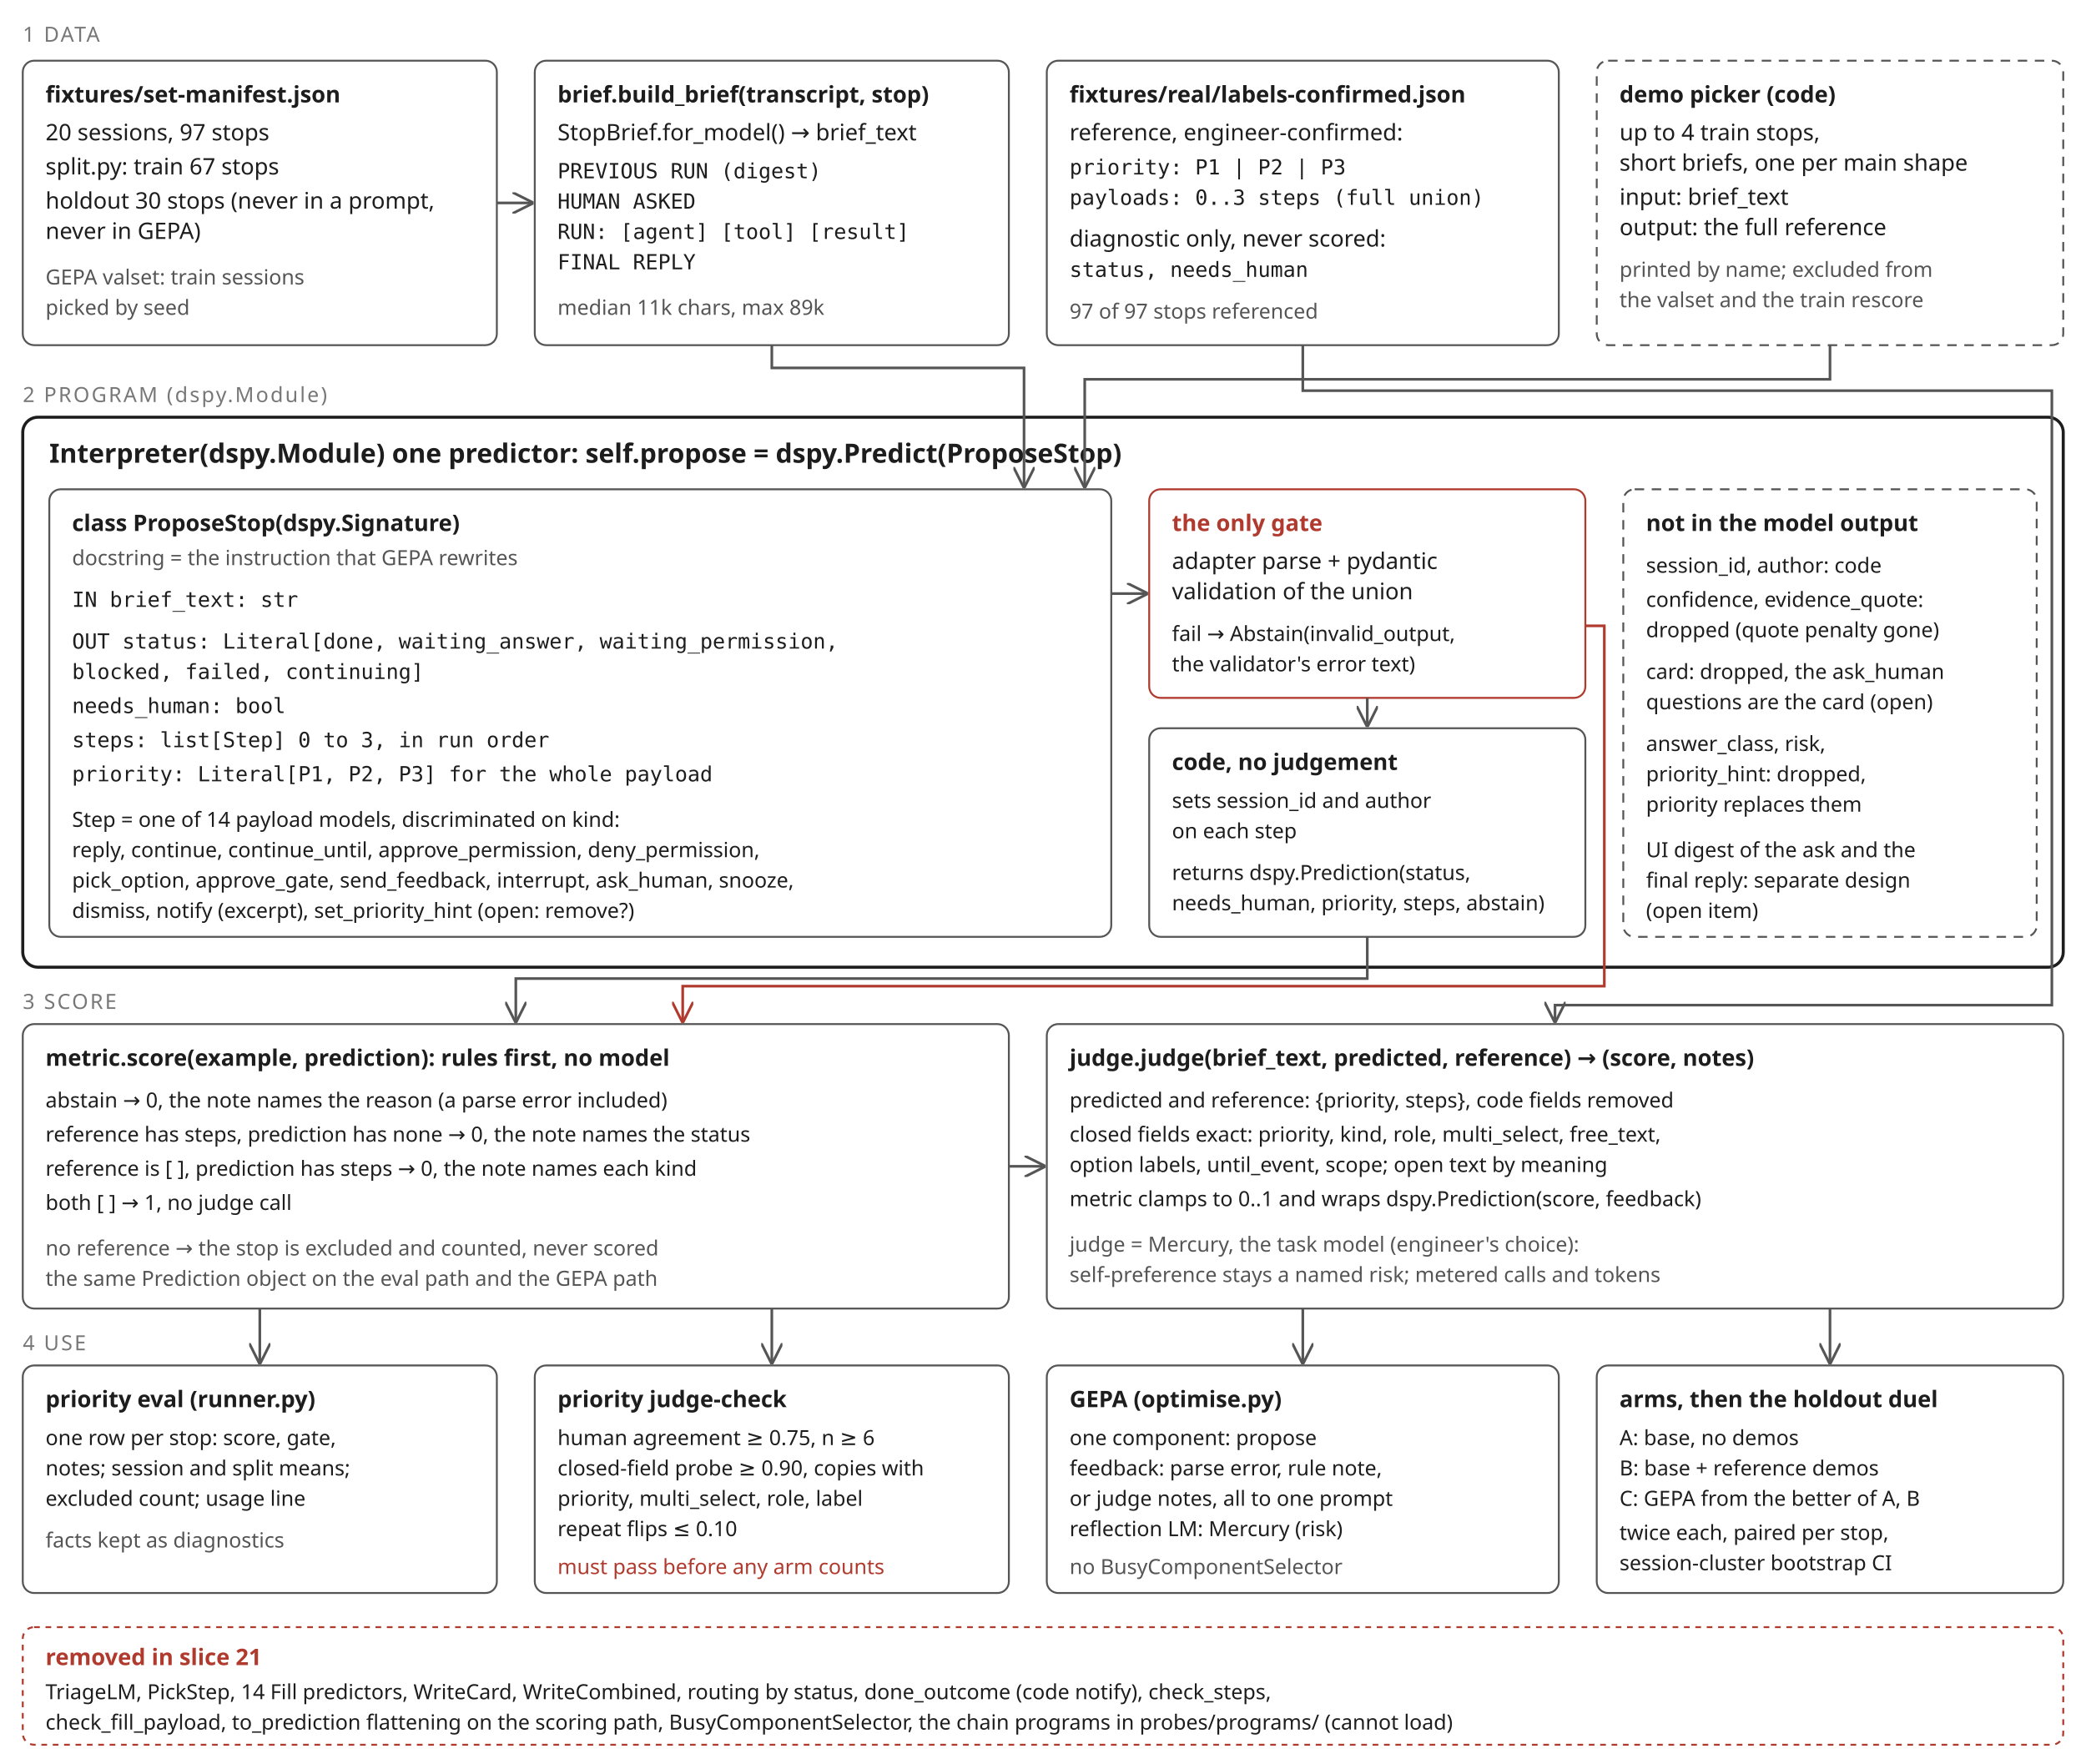
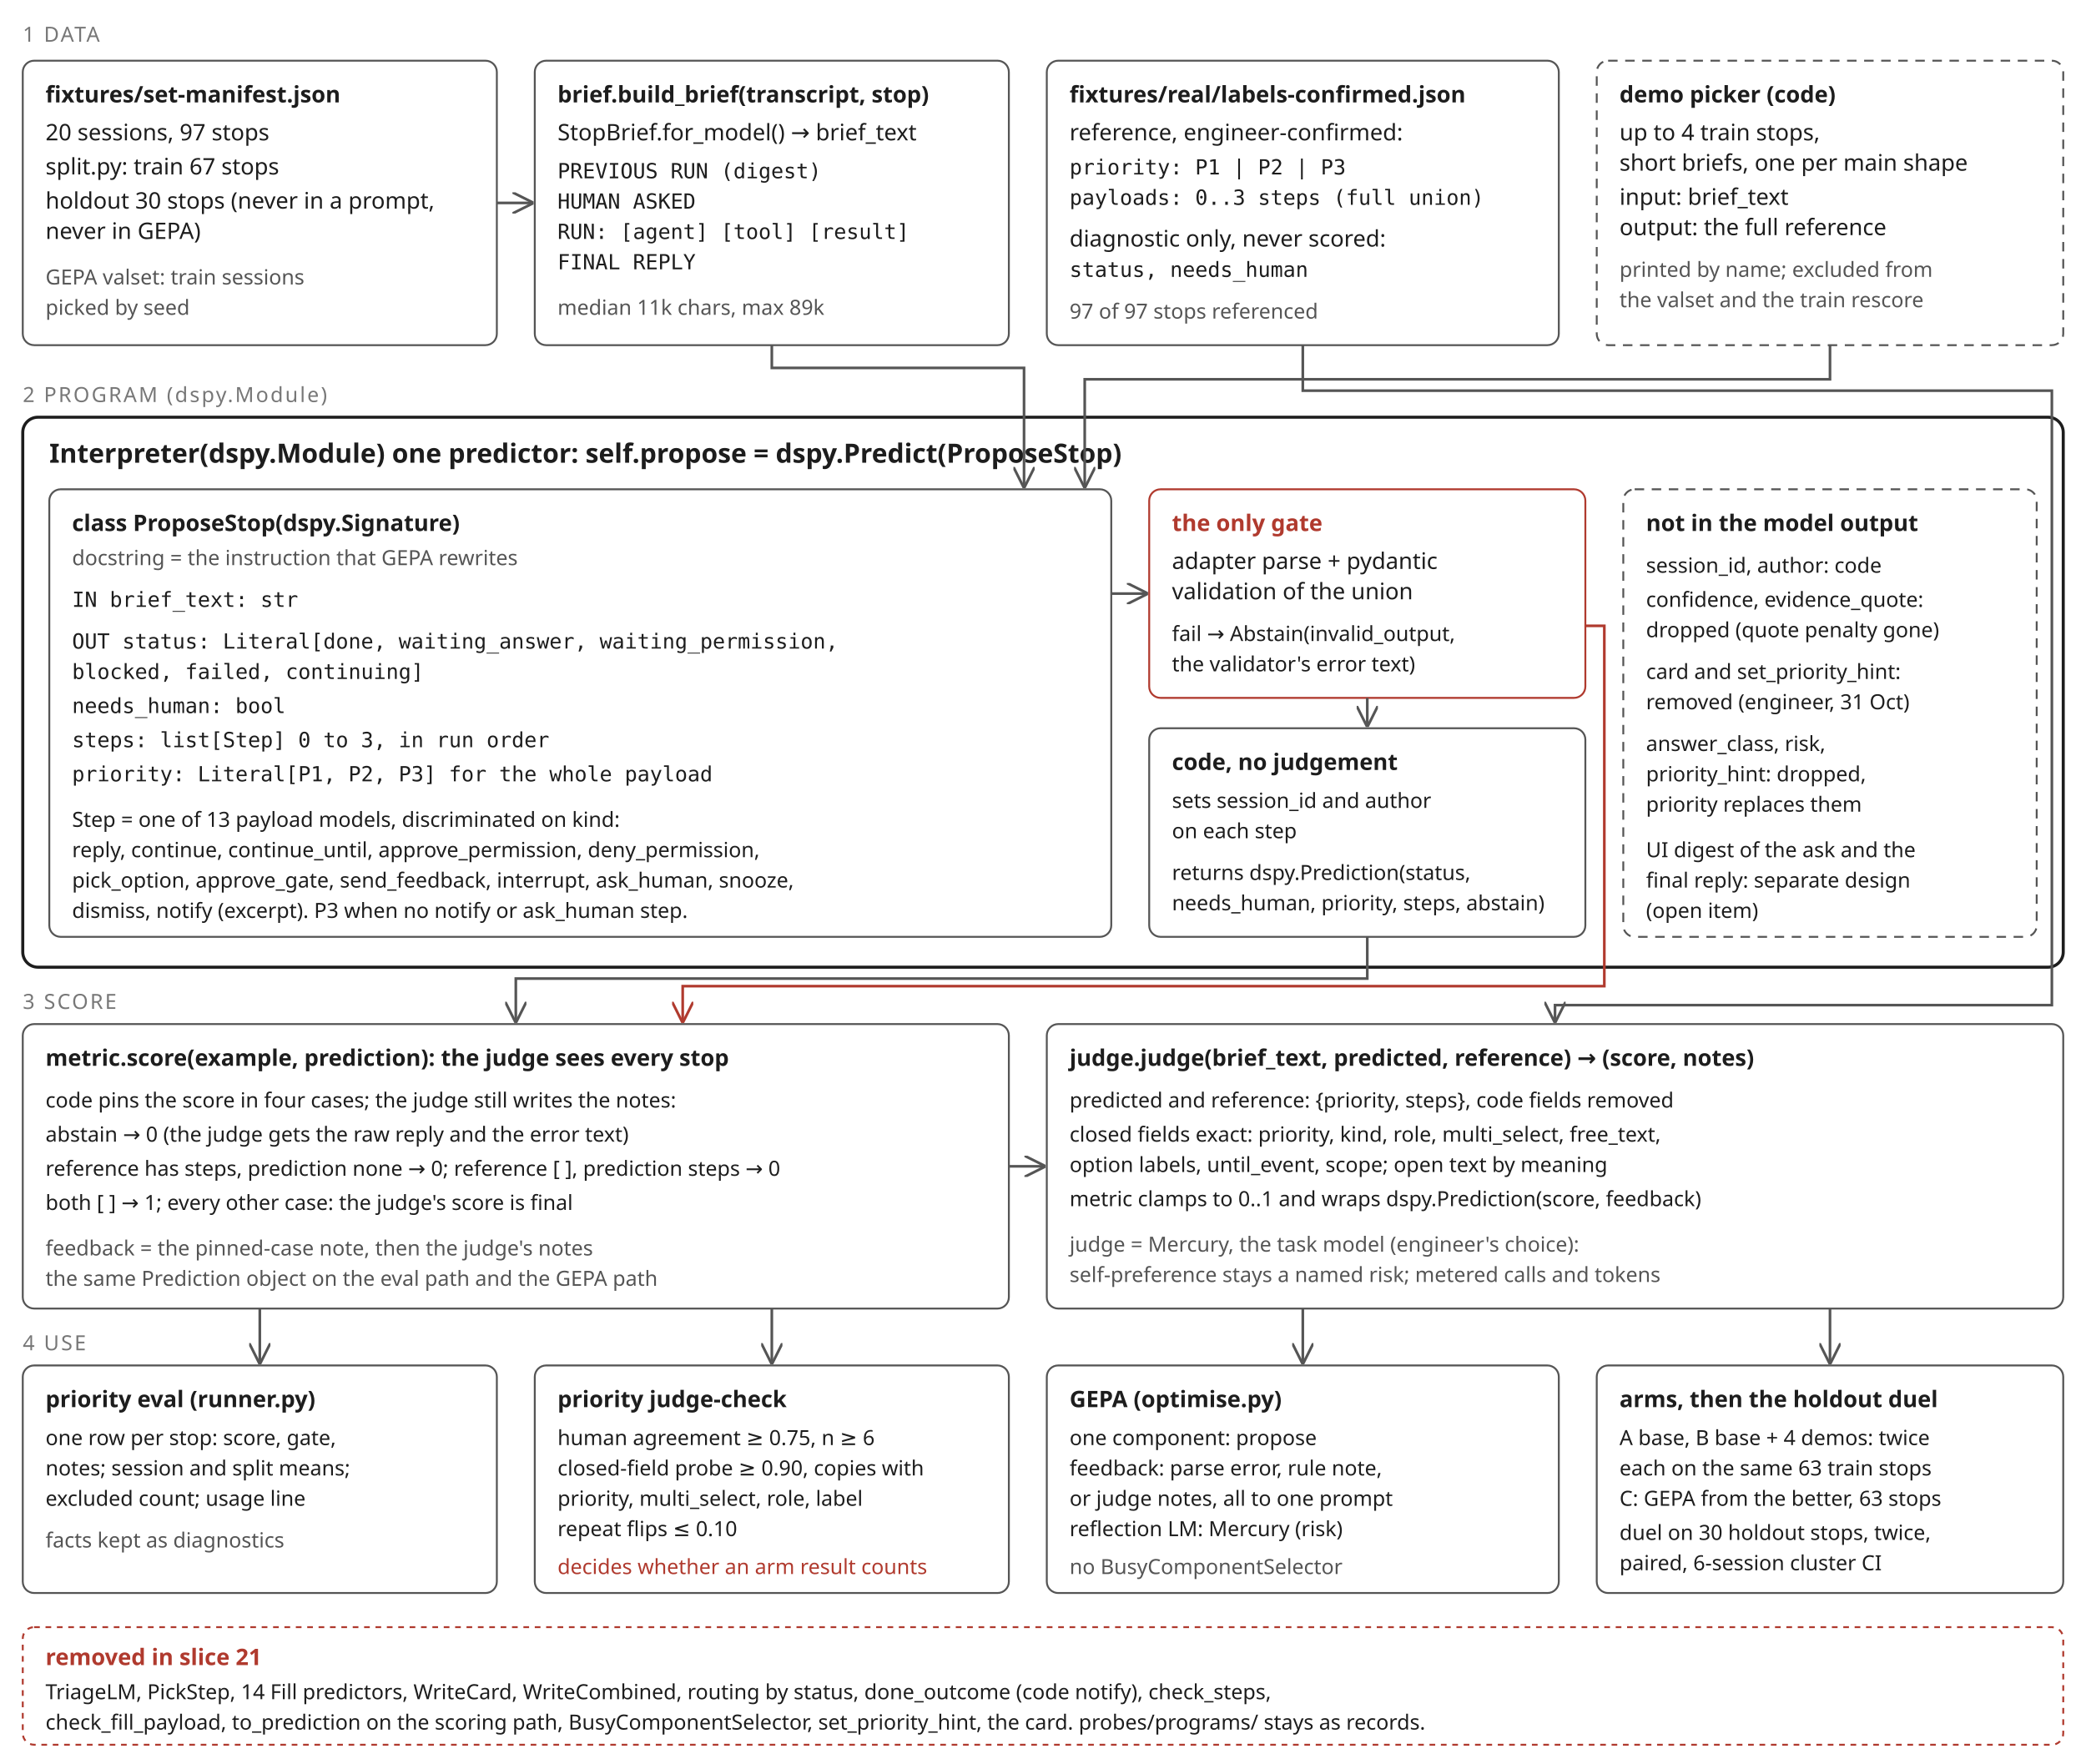
<svg xmlns="http://www.w3.org/2000/svg" viewBox="0 0 1100 930" role="img" aria-label="Slice 21 program design: one typed call, schema gate, payload rules, judge, consumers">
  <defs>
    <marker id="a" markerWidth="8" markerHeight="8" refX="7" refY="4" orient="auto">
      <path d="M0,0 L8,4 L0,8" fill="none" stroke="#555" />
    </marker>
    <marker id="r" markerWidth="8" markerHeight="8" refX="7" refY="4" orient="auto">
      <path d="M0,0 L8,4 L0,8" fill="none" stroke="#b03a2e" />
    </marker>
  </defs>
  <g font-family="system-ui, sans-serif" font-size="12" fill="#1d1d1d">
    <text x="12" y="22" font-size="11" fill="#777" letter-spacing="1">1  DATA</text>
    <text x="12" y="212" font-size="11" fill="#777" letter-spacing="1">2  PROGRAM (dspy.Module)</text>
    <text x="12" y="532" font-size="11" fill="#777" letter-spacing="1">3  SCORE</text>
    <text x="12" y="712" font-size="11" fill="#777" letter-spacing="1">4  USE</text>
    <rect x="12" y="32" width="250" height="150" rx="6" fill="none" stroke="#555" />
    <text x="24" y="54" font-weight="bold">fixtures/set-manifest.json</text>
    <text x="24" y="74">20 sessions, 97 stops</text>
    <text x="24" y="92">split.py: train 67 stops</text>
    <text x="24" y="110">holdout 30 stops (never in a prompt,</text>
    <text x="24" y="126">never in GEPA)</text>
    <text x="24" y="150" font-size="11" fill="#555">GEPA valset: train sessions</text>
    <text x="24" y="166" font-size="11" fill="#555">picked by seed</text>
    <rect x="282" y="32" width="250" height="150" rx="6" fill="none" stroke="#555" />
    <text x="294" y="54" font-weight="bold">brief.build_brief(transcript, stop)</text>
    <text x="294" y="74">StopBrief.for_model() → brief_text</text>
    <text x="294" y="94" font-family="ui-monospace, monospace" font-size="11">PREVIOUS RUN (digest)</text>
    <text x="294" y="110" font-family="ui-monospace, monospace" font-size="11">HUMAN ASKED</text>
    <text x="294" y="126" font-family="ui-monospace, monospace" font-size="11">RUN: [agent] [tool] [result]</text>
    <text x="294" y="142" font-family="ui-monospace, monospace" font-size="11">FINAL REPLY</text>
    <text x="294" y="166" font-size="11" fill="#555">median 11k chars, max 89k</text>
    <rect x="552" y="32" width="270" height="150" rx="6" fill="none" stroke="#555" />
    <text x="564" y="54" font-weight="bold">fixtures/real/labels-confirmed.json</text>
    <text x="564" y="74">reference, engineer-confirmed:</text>
    <text x="564" y="92" font-family="ui-monospace, monospace" font-size="11">priority: P1 | P2 | P3</text>
    <text x="564" y="108" font-family="ui-monospace, monospace" font-size="11">payloads: 0..3 steps (full union)</text>
    <text x="564" y="130">diagnostic only, never scored:</text>
    <text x="564" y="146" font-family="ui-monospace, monospace" font-size="11">status, needs_human</text>
    <text x="564" y="168" font-size="11" fill="#555">97 of 97 stops referenced</text>
    <rect x="842" y="32" width="246" height="150" rx="6" fill="none" stroke="#555" stroke-dasharray="5,4" />
    <text x="854" y="54" font-weight="bold">demo picker (code)</text>
    <text x="854" y="74">up to 4 train stops,</text>
    <text x="854" y="90">short briefs, one per main shape</text>
    <text x="854" y="108">input: brief_text</text>
    <text x="854" y="124">output: the full reference</text>
    <text x="854" y="146" font-size="11" fill="#555">printed by name; excluded from</text>
    <text x="854" y="162" font-size="11" fill="#555">the valset and the train rescore</text>
    <rect x="12" y="220" width="1076" height="290" rx="8" fill="none" stroke="#1d1d1d" stroke-width="1.6" />
    <text x="26" y="244" font-weight="bold" font-size="14">Interpreter(dspy.Module)   one predictor:  self.propose = dspy.Predict(ProposeStop)</text>
    <rect x="26" y="258" width="560" height="236" rx="6" fill="none" stroke="#555" />
    <text x="38" y="280" font-weight="bold">class ProposeStop(dspy.Signature)</text>
    <text x="38" y="298" font-size="11" fill="#555">docstring = the instruction that GEPA rewrites</text>
    <text x="38" y="320" font-family="ui-monospace, monospace" font-size="11">IN   brief_text: str</text>
    <text x="38" y="342" font-family="ui-monospace, monospace" font-size="11">OUT  status: Literal[done, waiting_answer, waiting_permission,</text>
    <text x="38" y="358" font-family="ui-monospace, monospace" font-size="11">                     blocked, failed, continuing]</text>
    <text x="38" y="376" font-family="ui-monospace, monospace" font-size="11">     needs_human: bool</text>
    <text x="38" y="394" font-family="ui-monospace, monospace" font-size="11">     steps: list[Step]   0 to 3, in run order</text>
    <text x="38" y="412" font-family="ui-monospace, monospace" font-size="11">     priority: Literal[P1, P2, P3]   for the whole payload</text>
-     <text x="38" y="436" font-size="11">Step = one of 14 payload models, discriminated on kind:</text>
+     <text x="38" y="436" font-size="11">Step = one of 13 payload models, discriminated on kind:</text>
    <text x="38" y="452" font-size="11">reply, continue, continue_until, approve_permission, deny_permission,</text>
    <text x="38" y="468" font-size="11">pick_option, approve_gate, send_feedback, interrupt, ask_human, snooze,</text>
-     <text x="38" y="484" font-size="11">dismiss, notify (excerpt), set_priority_hint (open: remove?)</text>
+     <text x="38" y="484" font-size="11">dismiss, notify (excerpt). P3 when no notify or ask_human step.</text>
    <rect x="606" y="258" width="230" height="110" rx="6" fill="none" stroke="#b03a2e" />
    <text x="618" y="280" font-weight="bold" fill="#b03a2e">the only gate</text>
    <text x="618" y="300">adapter parse + pydantic</text>
    <text x="618" y="316">validation of the union</text>
    <text x="618" y="338" font-size="11">fail → Abstain(invalid_output,</text>
    <text x="618" y="354" font-size="11">the validator's error text)</text>
    <rect x="606" y="384" width="230" height="110" rx="6" fill="none" stroke="#555" />
    <text x="618" y="406" font-weight="bold">code, no judgement</text>
    <text x="618" y="426" font-size="11">sets session_id and author</text>
    <text x="618" y="442" font-size="11">on each step</text>
    <text x="618" y="464" font-size="11">returns dspy.Prediction(status,</text>
    <text x="618" y="480" font-size="11">needs_human, priority, steps, abstain)</text>
    <rect x="856" y="258" width="218" height="236" rx="6" fill="none" stroke="#555" stroke-dasharray="5,4" />
    <text x="868" y="280" font-weight="bold">not in the model output</text>
    <text x="868" y="302" font-size="11">session_id, author: code</text>
    <text x="868" y="320" font-size="11">confidence, evidence_quote:</text>
    <text x="868" y="336" font-size="11">dropped (quote penalty gone)</text>
-     <text x="868" y="358" font-size="11">card: dropped, the ask_human</text>
-     <text x="868" y="374" font-size="11">questions are the card (open)</text>
+     <text x="868" y="358" font-size="11">card and set_priority_hint:</text>
+     <text x="868" y="374" font-size="11">removed (engineer, 31 Oct)</text>
    <text x="868" y="396" font-size="11">answer_class, risk,</text>
    <text x="868" y="412" font-size="11">priority_hint: dropped,</text>
    <text x="868" y="428" font-size="11">priority replaces them</text>
    <text x="868" y="452" font-size="11">UI digest of the ask and the</text>
    <text x="868" y="468" font-size="11">final reply: separate design</text>
    <text x="868" y="484" font-size="11">(open item)</text>
    <rect x="12" y="540" width="520" height="150" rx="6" fill="none" stroke="#555" />
-     <text x="24" y="562" font-weight="bold">metric.score(example, prediction): rules first, no model</text>
-     <text x="24" y="584" font-size="11">abstain → 0, the note names the reason (a parse error included)</text>
-     <text x="24" y="602" font-size="11">reference has steps, prediction has none → 0, the note names the status</text>
-     <text x="24" y="620" font-size="11">reference is [ ], prediction has steps → 0, the note names each kind</text>
-     <text x="24" y="638" font-size="11">both [ ] → 1, no judge call</text>
-     <text x="24" y="662" font-size="11" fill="#555">no reference → the stop is excluded and counted, never scored</text>
+     <text x="24" y="562" font-weight="bold">metric.score(example, prediction): the judge sees every stop</text>
+     <text x="24" y="584" font-size="11">code pins the score in four cases; the judge still writes the notes:</text>
+     <text x="24" y="602" font-size="11">abstain → 0 (the judge gets the raw reply and the error text)</text>
+     <text x="24" y="620" font-size="11">reference has steps, prediction none → 0; reference [ ], prediction steps → 0</text>
+     <text x="24" y="638" font-size="11">both [ ] → 1; every other case: the judge's score is final</text>
+     <text x="24" y="662" font-size="11" fill="#555">feedback = the pinned-case note, then the judge's notes</text>
    <text x="24" y="678" font-size="11" fill="#555">the same Prediction object on the eval path and the GEPA path</text>
    <rect x="552" y="540" width="536" height="150" rx="6" fill="none" stroke="#555" />
    <text x="564" y="562" font-weight="bold">judge.judge(brief_text, predicted, reference) → (score, notes)</text>
    <text x="564" y="584" font-size="11">predicted and reference: {priority, steps}, code fields removed</text>
    <text x="564" y="602" font-size="11">closed fields exact: priority, kind, role, multi_select, free_text,</text>
    <text x="564" y="618" font-size="11">option labels, until_event, scope; open text by meaning</text>
    <text x="564" y="636" font-size="11">metric clamps to 0..1 and wraps dspy.Prediction(score, feedback)</text>
    <text x="564" y="660" font-size="11" fill="#555">judge = Mercury, the task model (engineer's choice):</text>
    <text x="564" y="676" font-size="11" fill="#555">self-preference stays a named risk; metered calls and tokens</text>
    <rect x="12" y="720" width="250" height="120" rx="6" fill="none" stroke="#555" />
    <text x="24" y="742" font-weight="bold">priority eval (runner.py)</text>
    <text x="24" y="762" font-size="11">one row per stop: score, gate,</text>
    <text x="24" y="778" font-size="11">notes; session and split means;</text>
    <text x="24" y="794" font-size="11">excluded count; usage line</text>
    <text x="24" y="816" font-size="11" fill="#555">facts kept as diagnostics</text>
    <rect x="282" y="720" width="250" height="120" rx="6" fill="none" stroke="#555" />
    <text x="294" y="742" font-weight="bold">priority judge-check</text>
    <text x="294" y="762" font-size="11">human agreement ≥ 0.75, n ≥ 6</text>
    <text x="294" y="778" font-size="11">closed-field probe ≥ 0.90, copies with</text>
    <text x="294" y="794" font-size="11">priority, multi_select, role, label</text>
    <text x="294" y="810" font-size="11">repeat flips ≤ 0.10</text>
-     <text x="294" y="830" font-size="11" fill="#b03a2e">must pass before any arm counts</text>
+     <text x="294" y="830" font-size="11" fill="#b03a2e">decides whether an arm result counts</text>
    <rect x="552" y="720" width="270" height="120" rx="6" fill="none" stroke="#555" />
    <text x="564" y="742" font-weight="bold">GEPA (optimise.py)</text>
    <text x="564" y="762" font-size="11">one component: propose</text>
    <text x="564" y="778" font-size="11">feedback: parse error, rule note,</text>
    <text x="564" y="794" font-size="11">or judge notes, all to one prompt</text>
    <text x="564" y="810" font-size="11">reflection LM: Mercury (risk)</text>
    <text x="564" y="830" font-size="11" fill="#555">no BusyComponentSelector</text>
    <rect x="842" y="720" width="246" height="120" rx="6" fill="none" stroke="#555" />
    <text x="854" y="742" font-weight="bold">arms, then the holdout duel</text>
-     <text x="854" y="762" font-size="11">A: base, no demos</text>
-     <text x="854" y="778" font-size="11">B: base + reference demos</text>
-     <text x="854" y="794" font-size="11">C: GEPA from the better of A, B</text>
-     <text x="854" y="812" font-size="11">twice each, paired per stop,</text>
-     <text x="854" y="828" font-size="11">session-cluster bootstrap CI</text>
+     <text x="854" y="762" font-size="11">A base, B base + 4 demos: twice</text>
+     <text x="854" y="778" font-size="11">each on the same 63 train stops</text>
+     <text x="854" y="794" font-size="11">C: GEPA from the better, 63 stops</text>
+     <text x="854" y="812" font-size="11">duel on 30 holdout stops, twice,</text>
+     <text x="854" y="828" font-size="11">paired, 6-session cluster CI</text>
    <rect x="12" y="858" width="1076" height="62" rx="6" fill="none" stroke="#b03a2e" stroke-dasharray="3,3" />
    <text x="24" y="878" font-weight="bold" fill="#b03a2e">removed in slice 21</text>
    <text x="24" y="896" font-size="11">TriageLM, PickStep, 14 Fill predictors, WriteCard, WriteCombined, routing by status, done_outcome (code notify), check_steps,</text>
-     <text x="24" y="912" font-size="11">check_fill_payload, to_prediction flattening on the scoring path, BusyComponentSelector, the chain programs in probes/programs/ (cannot load)</text>
+     <text x="24" y="912" font-size="11">check_fill_payload, to_prediction on the scoring path, BusyComponentSelector, set_priority_hint, the card. probes/programs/ stays as records.</text>
  </g>
  <g stroke="#555" stroke-width="1.4" fill="none" marker-end="url(#a)">
    <line x1="262" y1="107" x2="280" y2="107" />
    <line x1="586" y1="313" x2="604" y2="313" />
    <line x1="721" y1="368" x2="721" y2="382" />
    <path d="M 407 182 L 407 194 L 540 194 L 540 256" />
    <path d="M 965 182 L 965 200 L 572 200 L 572 256" />
    <path d="M 721 494 L 721 516 L 272 516 L 272 538" />
    <path d="M 687 182 L 687 206 L 1082 206 L 1082 530 L 820 530 L 820 538" />
    <line x1="532" y1="615" x2="550" y2="615" />
    <path d="M 137 690 L 137 718" />
    <path d="M 407 690 L 407 718" />
    <path d="M 687 690 L 687 718" />
    <path d="M 965 690 L 965 718" />
  </g>
  <g stroke="#b03a2e" stroke-width="1.4" fill="none" marker-end="url(#r)">
    <path d="M 836 330 L 846 330 L 846 520 L 360 520 L 360 538" />
  </g>
</svg>
